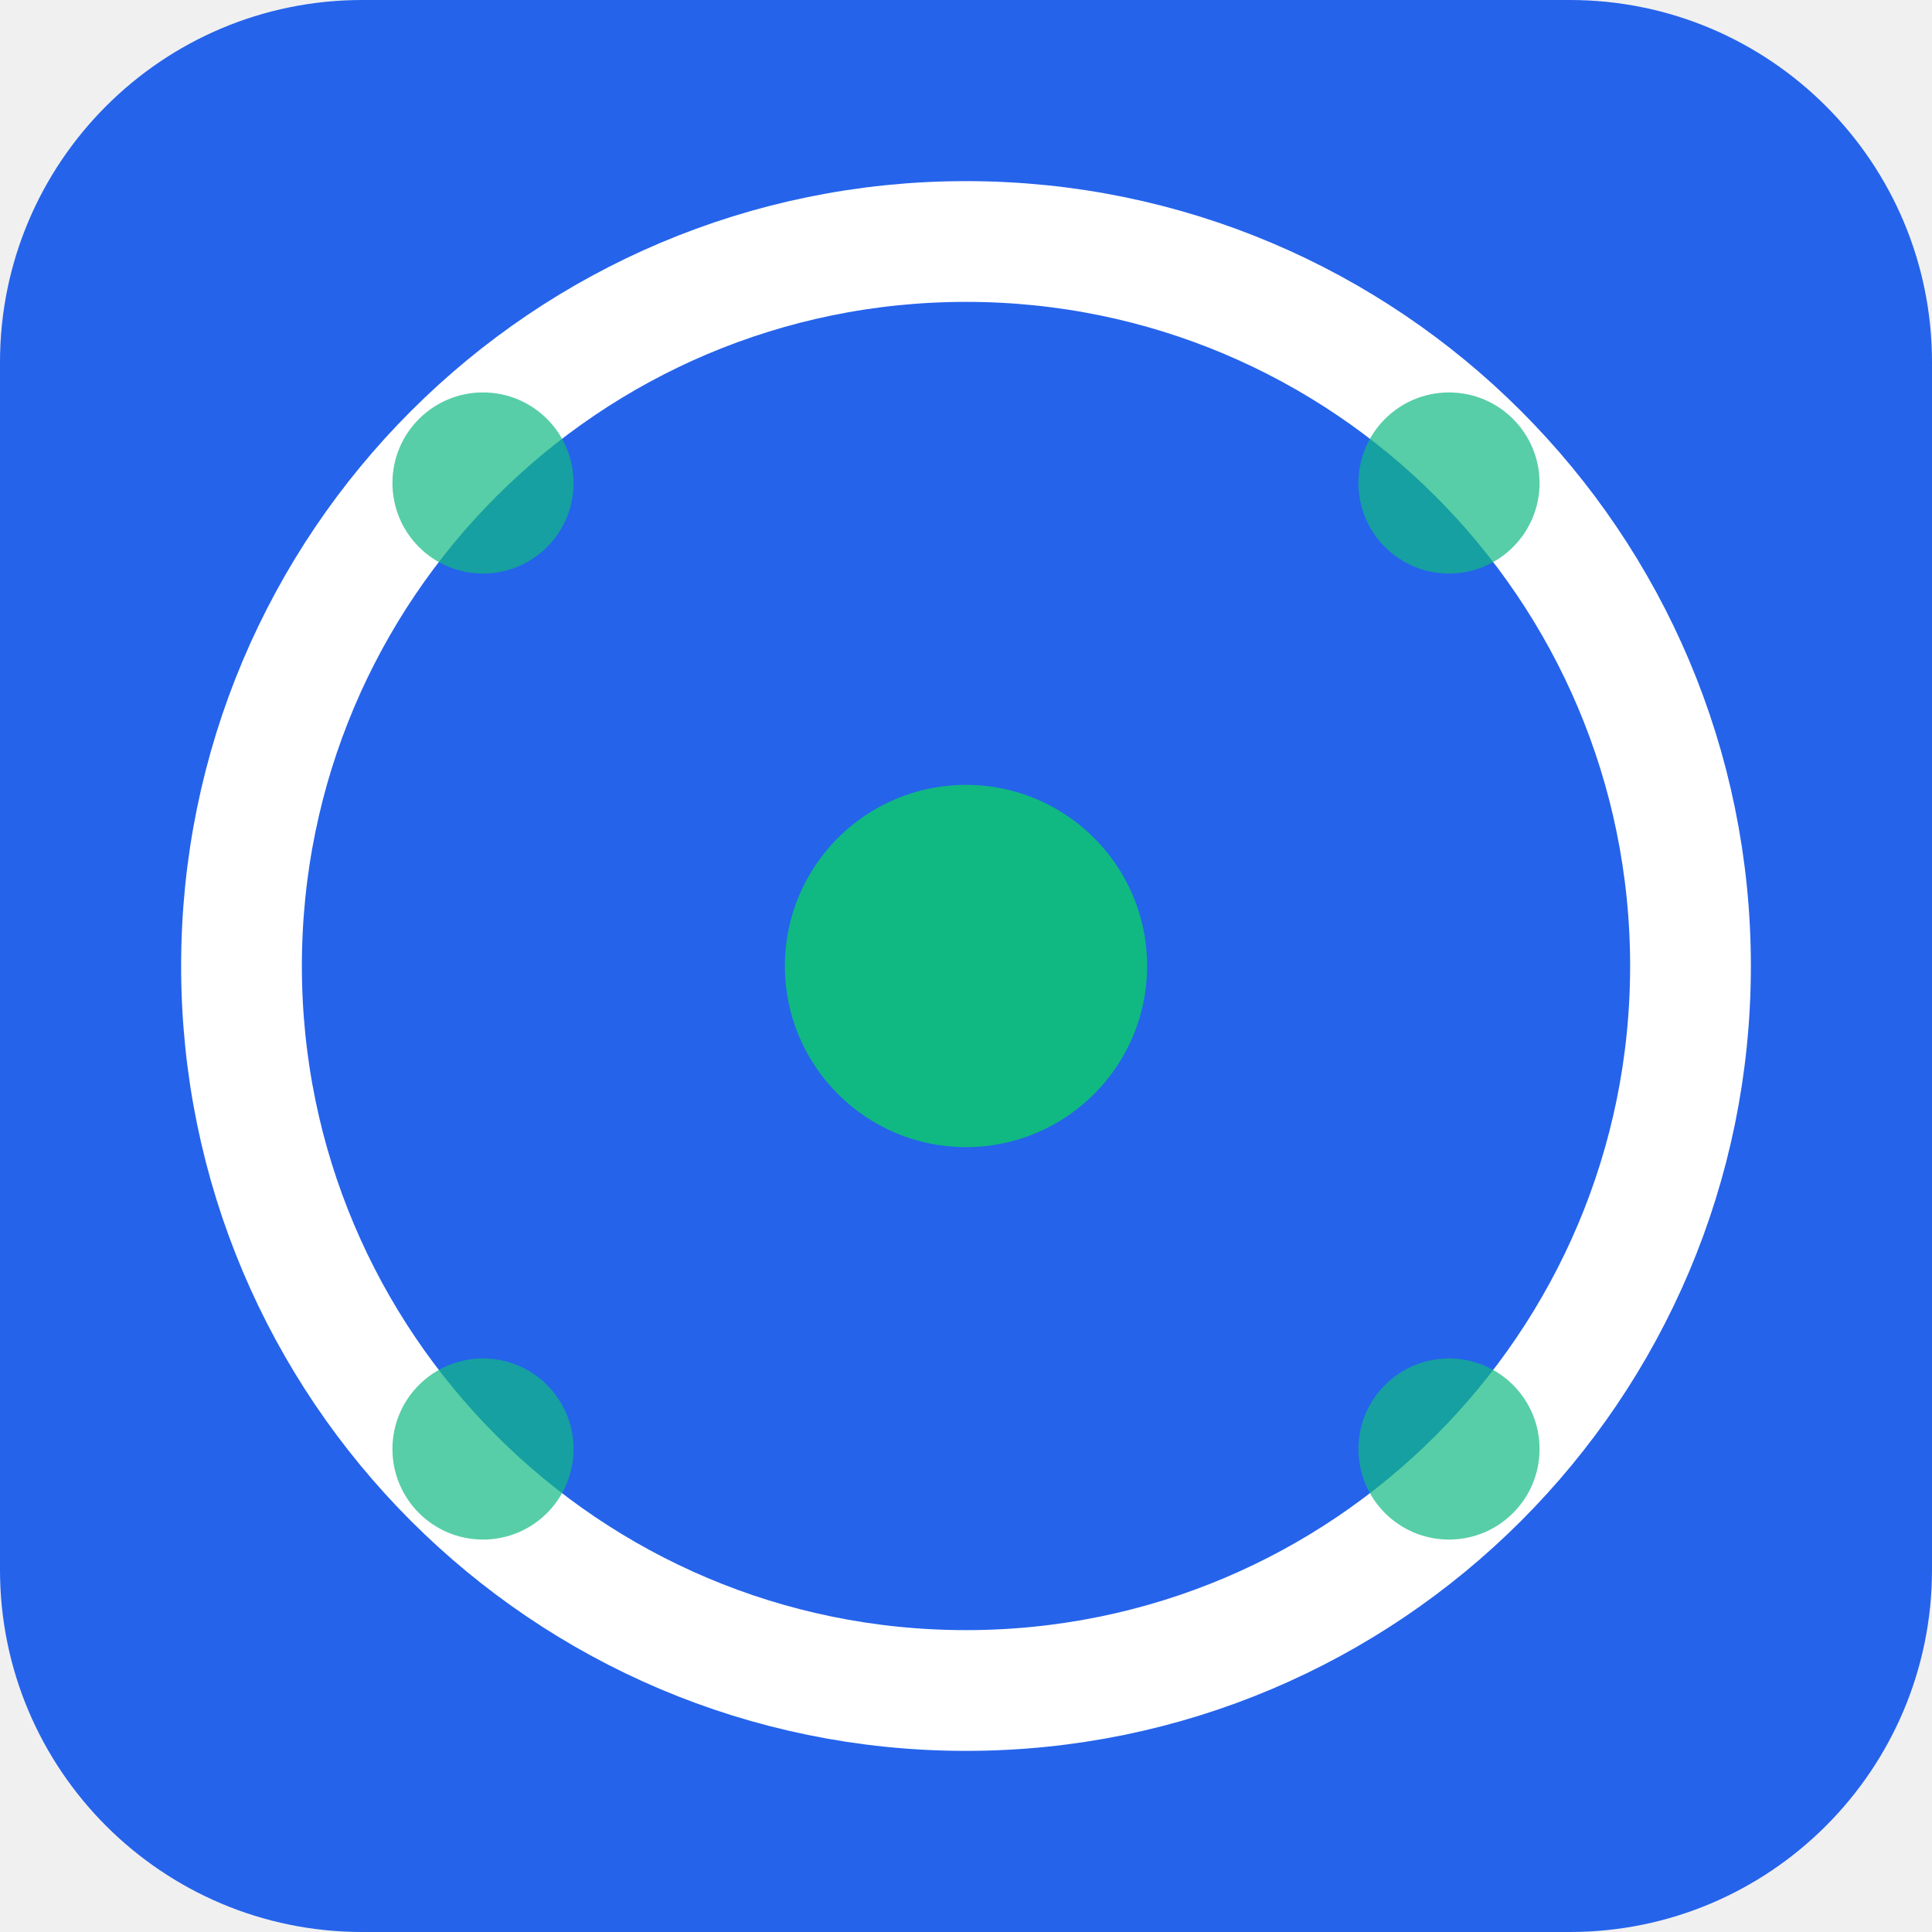
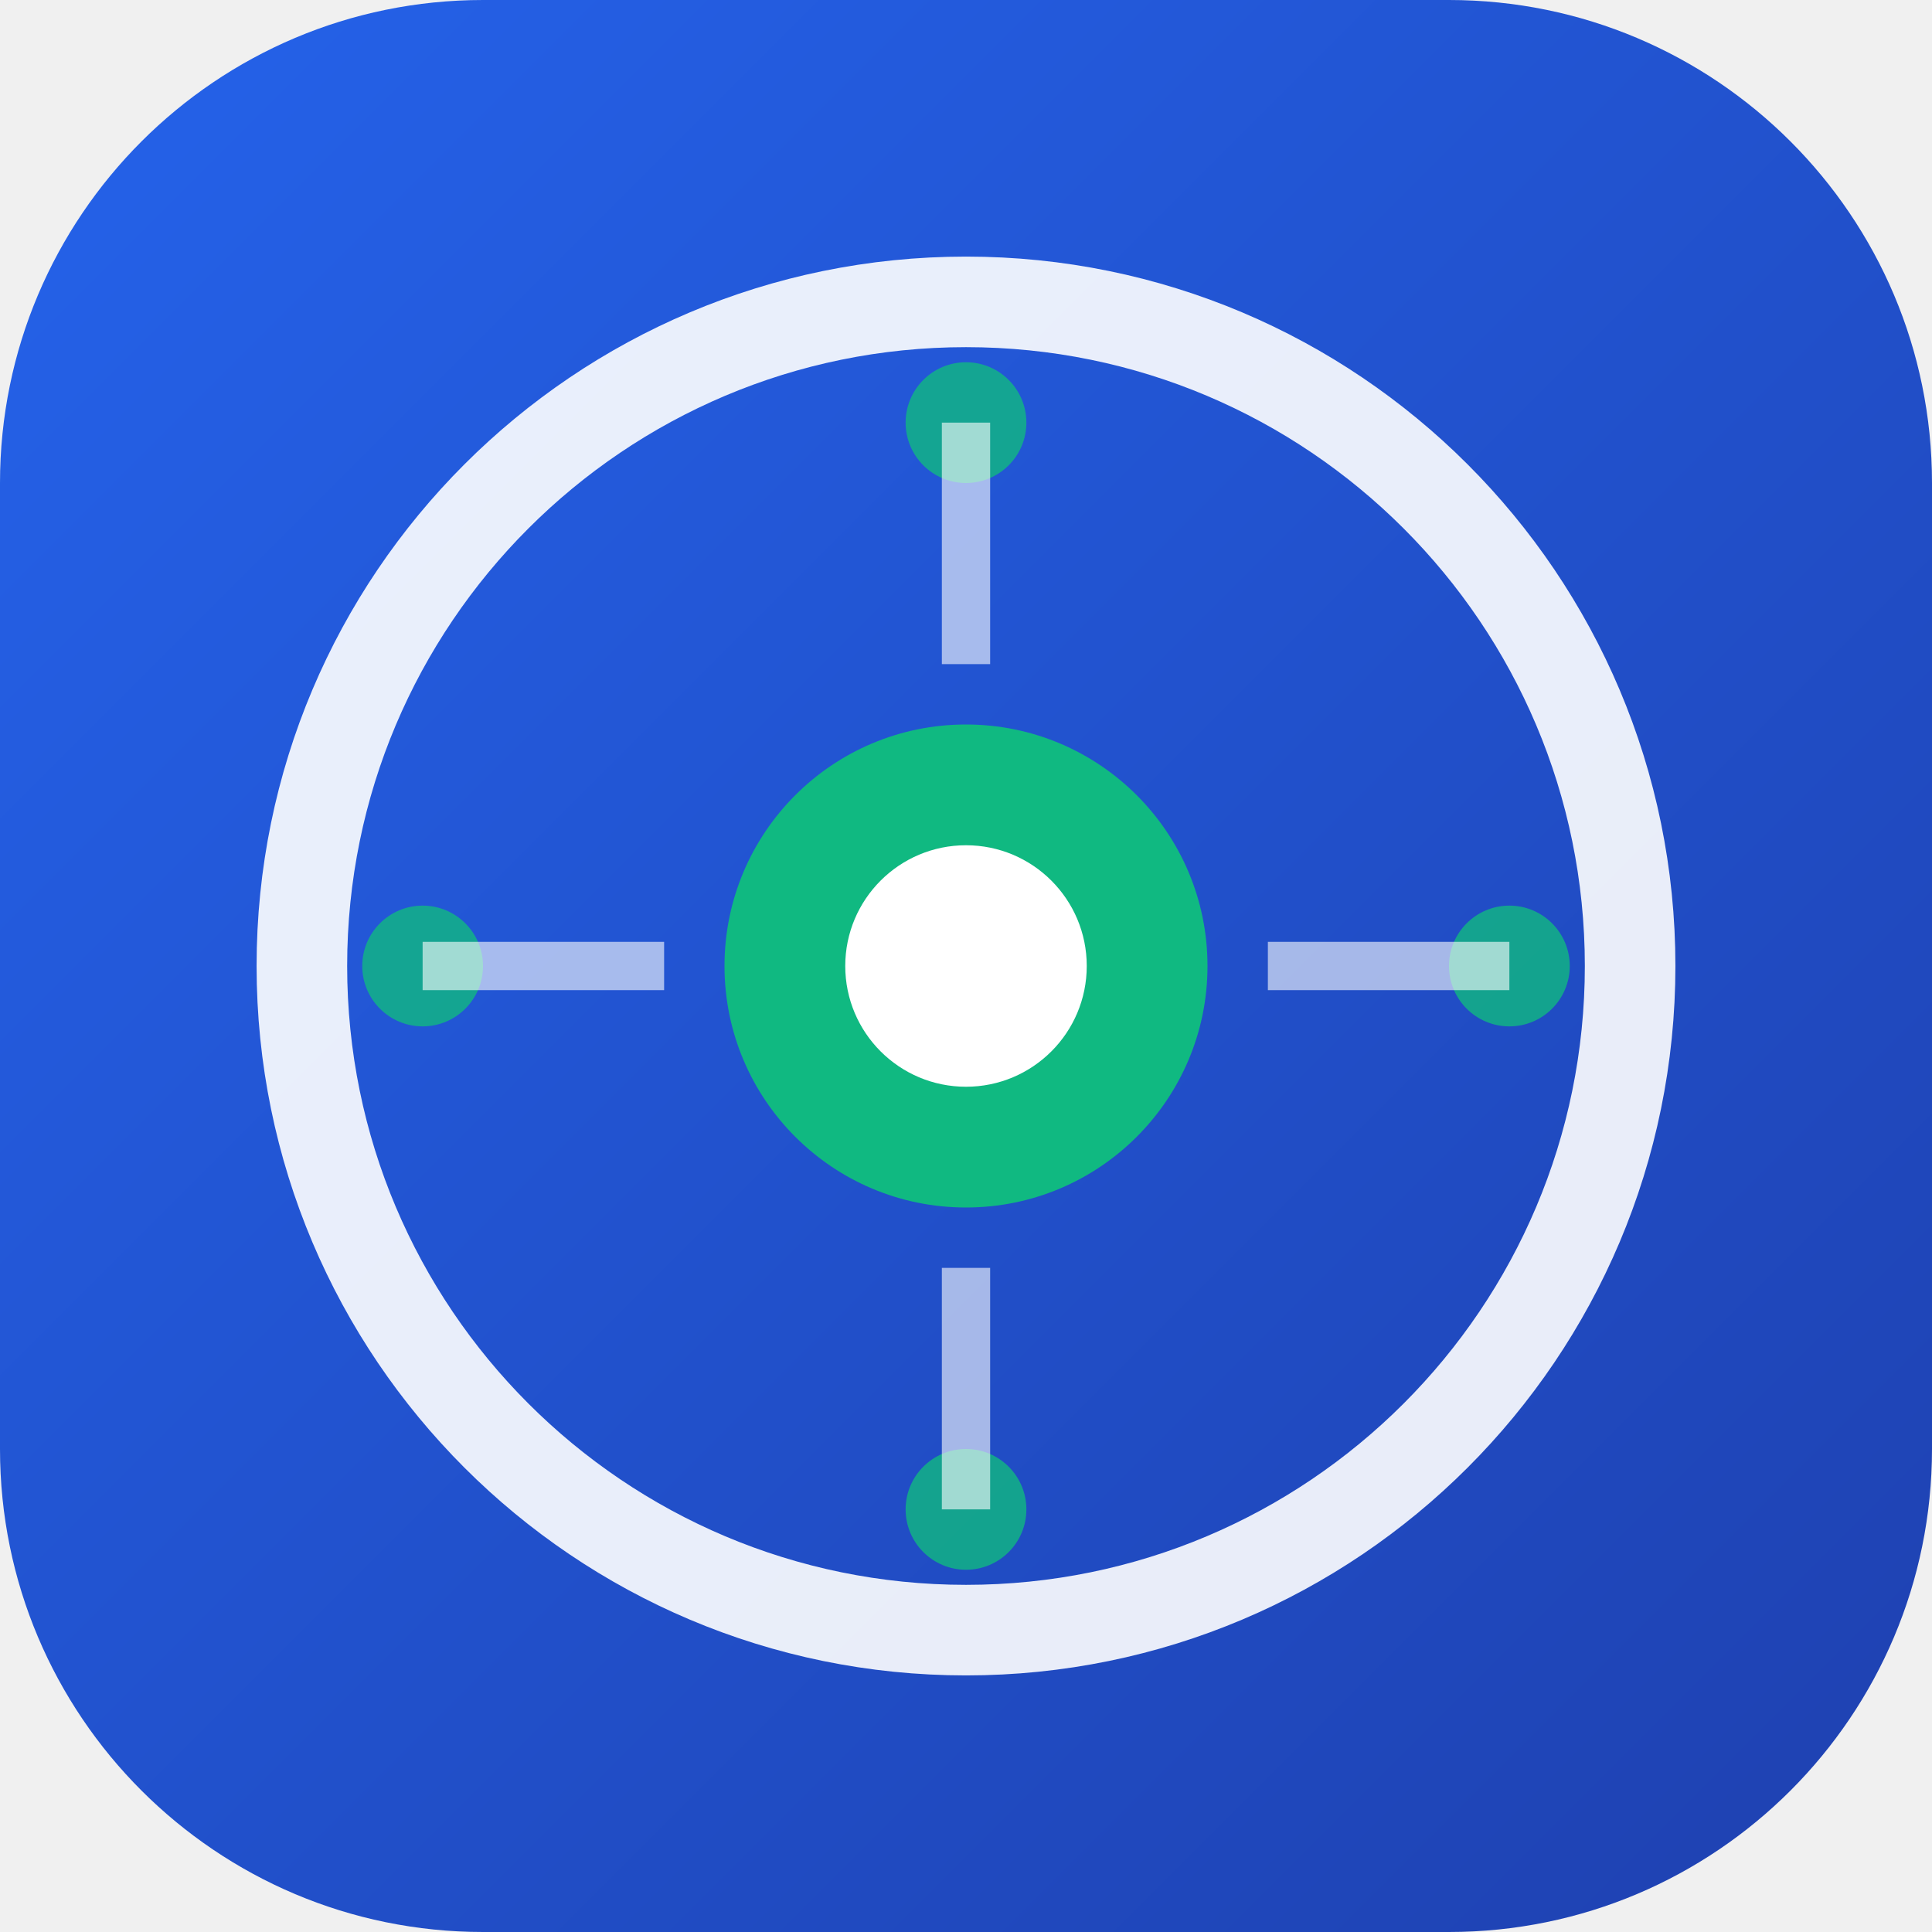
<svg xmlns="http://www.w3.org/2000/svg" viewBox="0 0 32 32" width="32" height="32">
-   <rect width="32" height="32" rx="6" fill="#2563EB" />
-   <circle cx="16" cy="16" r="12" stroke="white" stroke-width="2" fill="none" />
-   <circle cx="16" cy="16" r="3" fill="#10B981" />
-   <circle cx="8" cy="8" r="1.5" fill="#10B981" opacity="0.7" />
-   <circle cx="24" cy="8" r="1.5" fill="#10B981" opacity="0.7" />
-   <circle cx="8" cy="24" r="1.5" fill="#10B981" opacity="0.7" />
-   <circle cx="24" cy="24" r="1.5" fill="#10B981" opacity="0.7" />
+   <defs>
+     <linearGradient id="bg" x1="0%" y1="0%" x2="100%" y2="100%">
+       <stop offset="0%" style="stop-color:#2563EB;stop-opacity:1" />
+       <stop offset="100%" style="stop-color:#1E40AF;stop-opacity:1" />
+     </linearGradient>
+   </defs>
+   <rect width="32" height="32" rx="8" fill="url(#bg)" />
+   <circle cx="16" cy="16" r="11" stroke="white" stroke-width="1.5" fill="none" opacity="0.9" />
+   <circle cx="16" cy="16" r="4" fill="#10B981" />
+   <circle cx="16" cy="16" r="2" fill="white" />
+   <circle cx="16" cy="7" r="1" fill="#10B981" opacity="0.8" />
+   <circle cx="25" cy="16" r="1" fill="#10B981" opacity="0.8" />
+   <circle cx="16" cy="25" r="1" fill="#10B981" opacity="0.8" />
+   <circle cx="7" cy="16" r="1" fill="#10B981" opacity="0.8" />
+   <path d="M16,7 L16,11" stroke="white" stroke-width="0.8" opacity="0.6" />
+   <path d="M25,16 L21,16" stroke="white" stroke-width="0.8" opacity="0.6" />
+   <path d="M16,25 L16,21" stroke="white" stroke-width="0.8" opacity="0.6" />
+   <path d="M7,16 L11,16" stroke="white" stroke-width="0.8" opacity="0.6" />
</svg>
